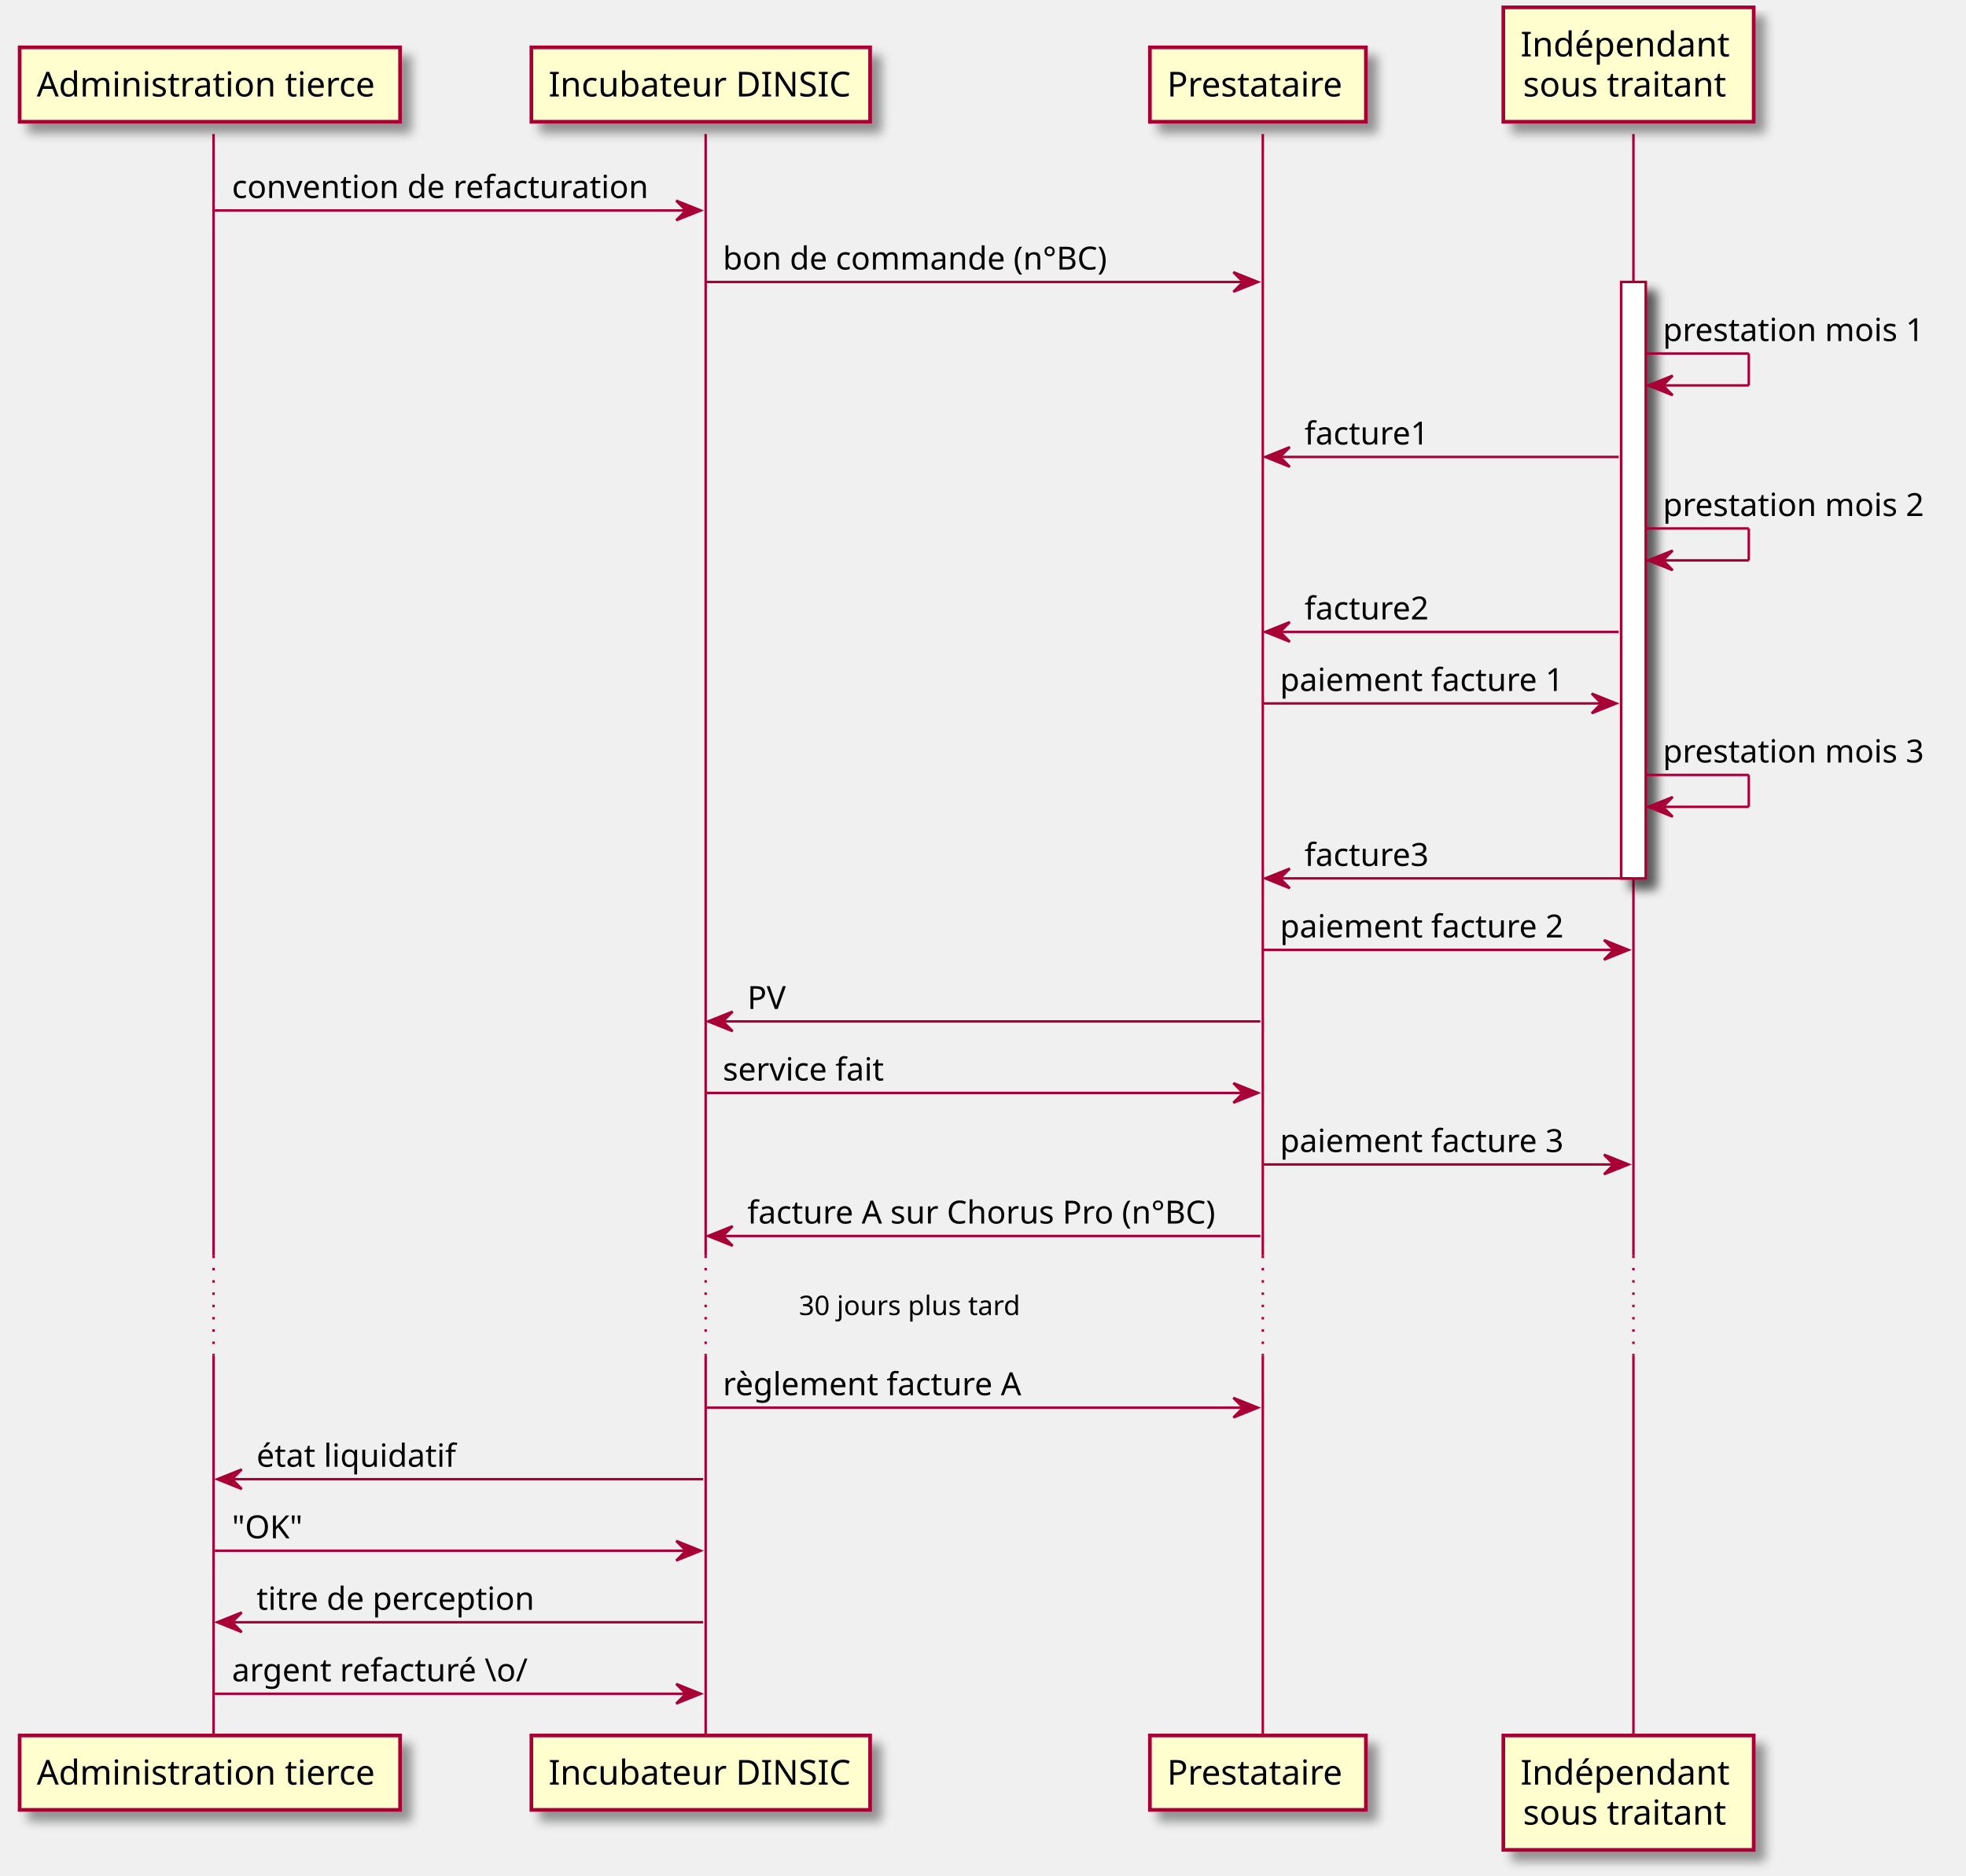
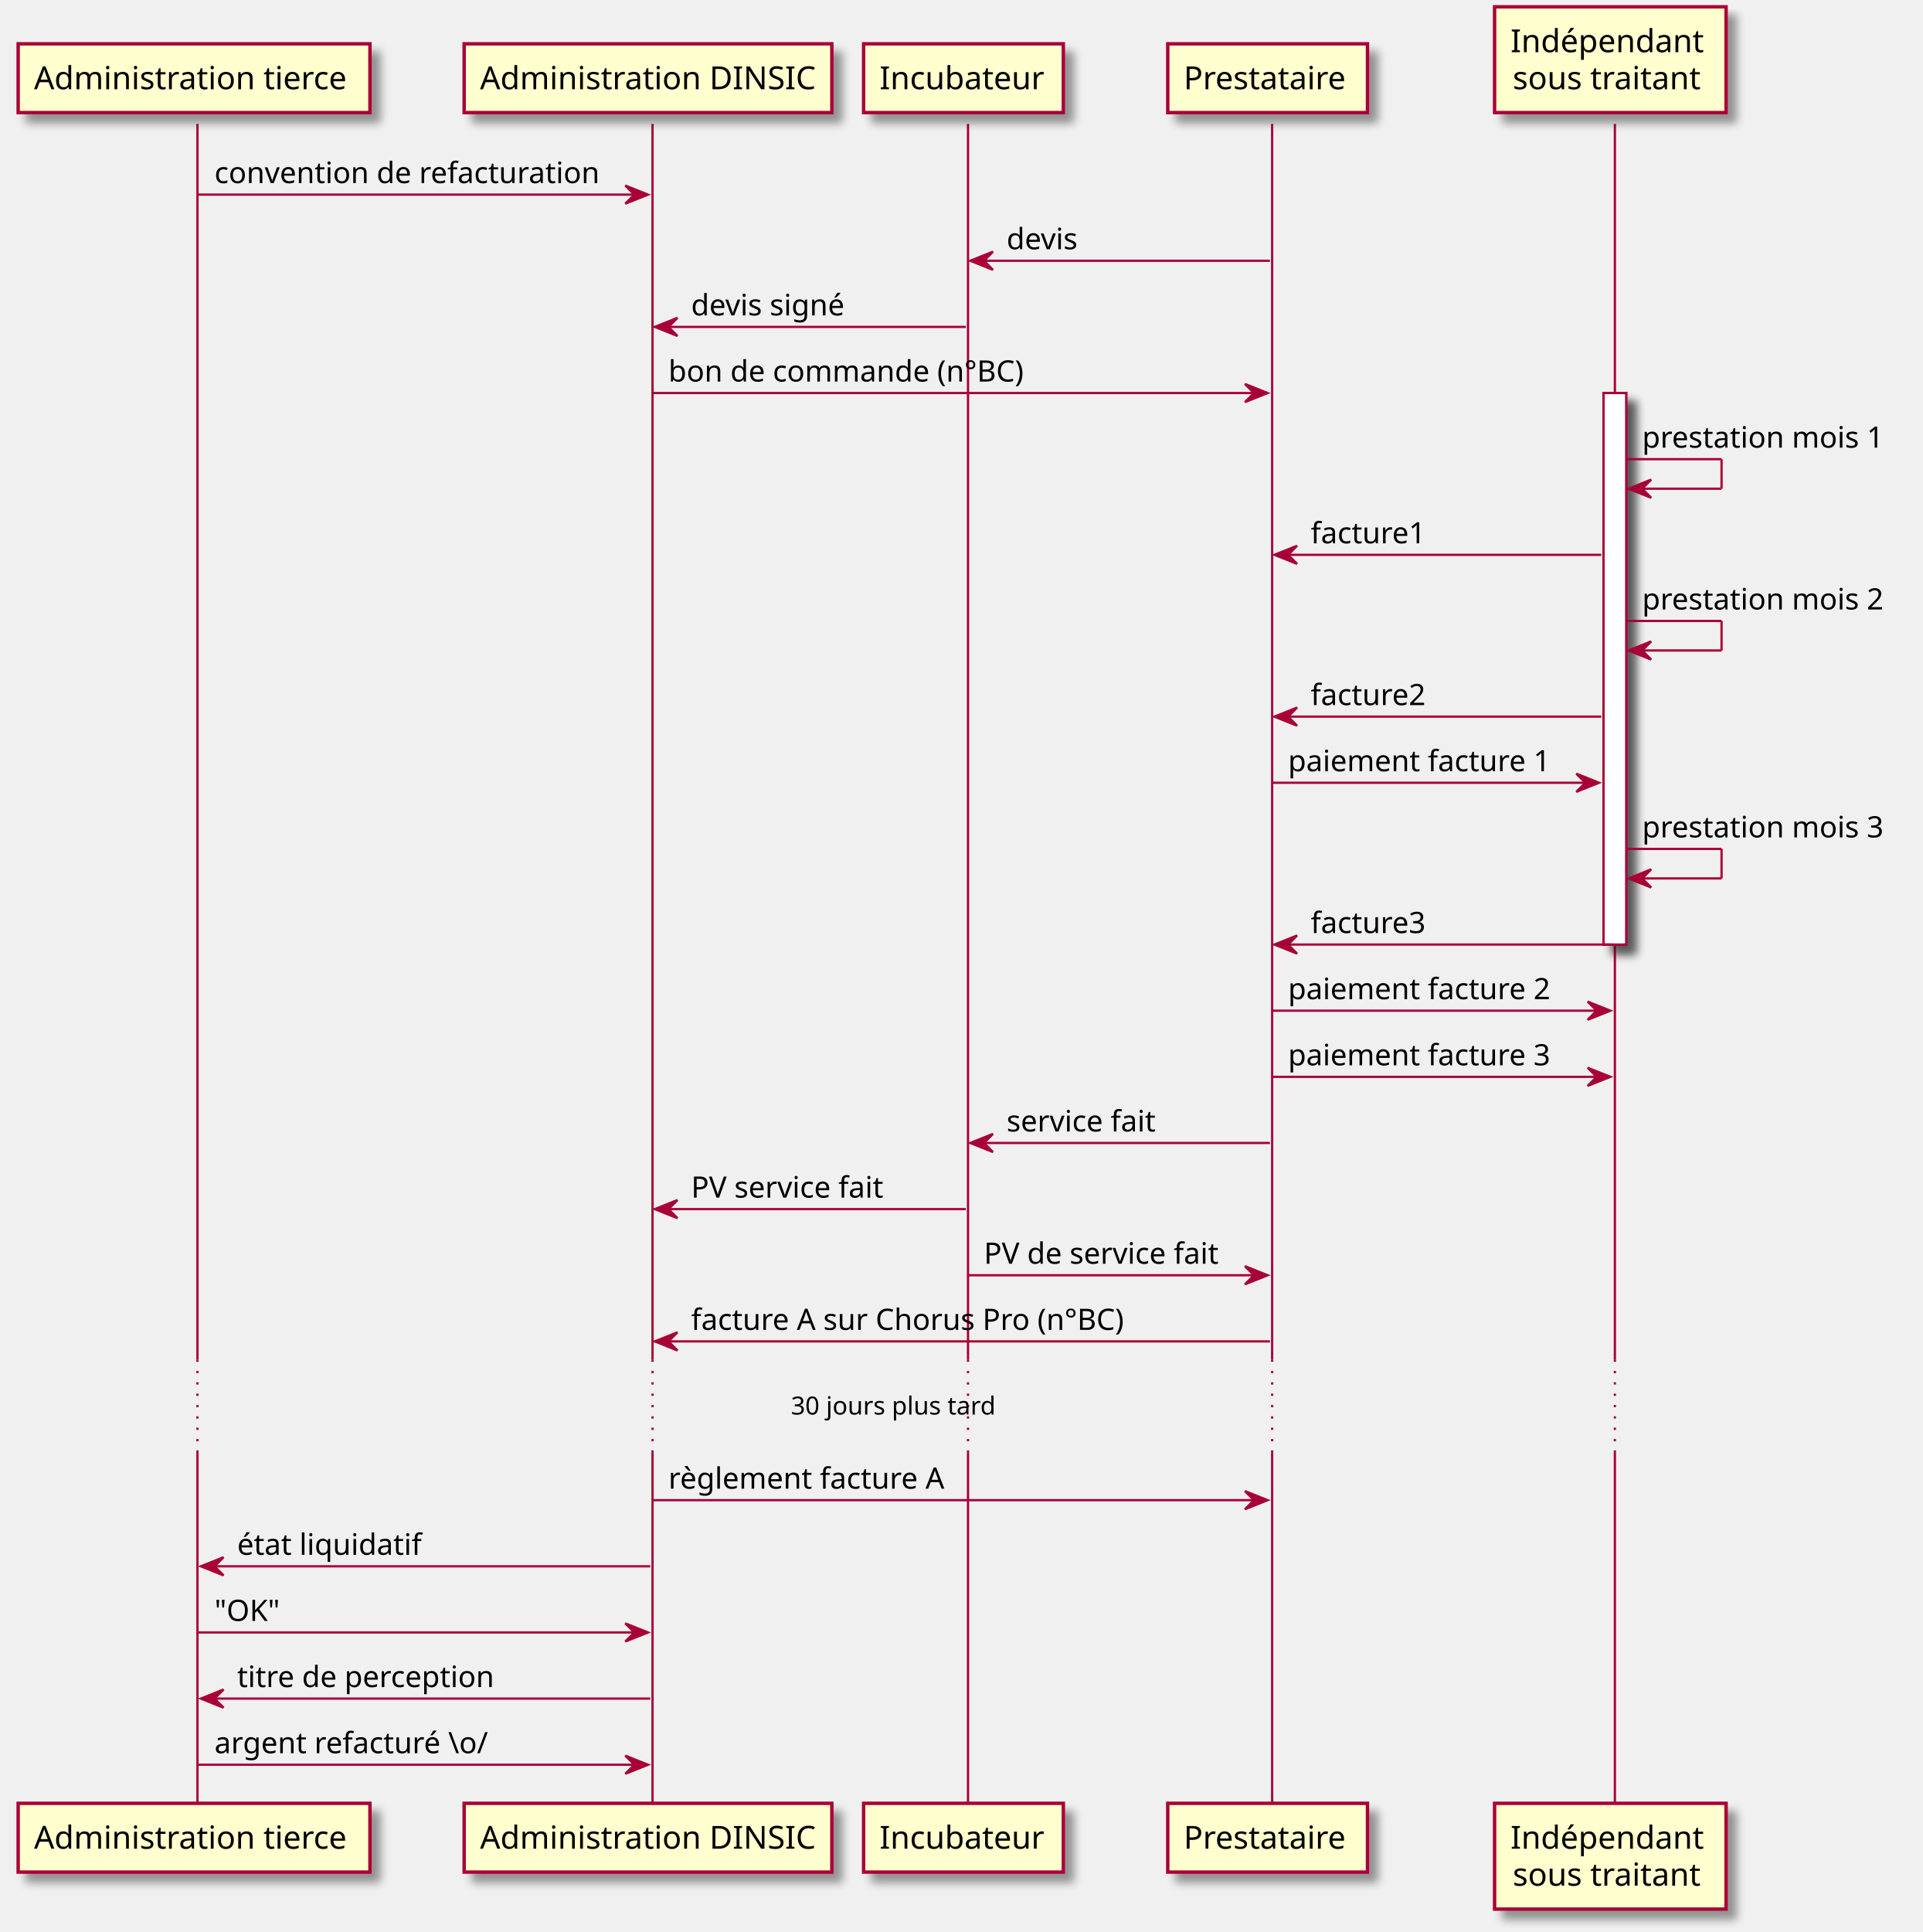
- <svg xmlns="http://www.w3.org/2000/svg" contentScriptType="application/ecmascript" contentStyleType="text/css" height="764px" preserveAspectRatio="none" style="width:801px;height:764px;" version="1.1" viewBox="0 0 801 764" width="801px" zoomAndPan="magnify">
+ <svg xmlns="http://www.w3.org/2000/svg" contentScriptType="application/ecmascript" contentStyleType="text/css" height="851px" preserveAspectRatio="none" style="width:847px;height:851px;" version="1.1" viewBox="0 0 847 851" width="847px" zoomAndPan="magnify">
  <defs>
-     <filter height="300%" id="fkov2kbtibg28" width="300%" x="-1" y="-1">
+     <filter height="300%" id="faomcuj9sqzxn" width="300%" x="-1" y="-1">
      <feGaussianBlur result="blurOut" stdDeviation="2.0" />
      <feColorMatrix in="blurOut" result="blurOut2" type="matrix" values="0 0 0 0 0 0 0 0 0 0 0 0 0 0 0 0 0 0 .4 0" />
      <feOffset dx="4.0" dy="4.0" in="blurOut2" result="blurOut3" />
      <feBlend in="SourceGraphic" in2="blurOut3" mode="normal" />
    </filter>
  </defs>
  <g>
-     <rect fill="#FFFFFF" filter="url(#fkov2kbtibg28)" height="242.93" style="stroke: #A80036; stroke-width: 1.0;" width="10" x="660.5" y="114.859" />
-     <line style="stroke: #A80036; stroke-width: 1.0;" x1="87" x2="87" y1="54.594" y2="511.453" />
-     <line style="stroke: #A80036; stroke-width: 1.0; stroke-dasharray: 1.0,4.0;" x1="87" x2="87" y1="511.453" y2="552.258" />
-     <line style="stroke: #A80036; stroke-width: 1.0;" x1="87" x2="87" y1="552.258" y2="707.922" />
-     <line style="stroke: #A80036; stroke-width: 1.0;" x1="287.5" x2="287.5" y1="54.594" y2="511.453" />
-     <line style="stroke: #A80036; stroke-width: 1.0; stroke-dasharray: 1.0,4.0;" x1="287.5" x2="287.5" y1="511.453" y2="552.258" />
-     <line style="stroke: #A80036; stroke-width: 1.0;" x1="287.5" x2="287.5" y1="552.258" y2="707.922" />
-     <line style="stroke: #A80036; stroke-width: 1.0;" x1="514.5" x2="514.5" y1="54.594" y2="511.453" />
-     <line style="stroke: #A80036; stroke-width: 1.0; stroke-dasharray: 1.0,4.0;" x1="514.5" x2="514.5" y1="511.453" y2="552.258" />
-     <line style="stroke: #A80036; stroke-width: 1.0;" x1="514.5" x2="514.5" y1="552.258" y2="707.922" />
-     <line style="stroke: #A80036; stroke-width: 1.0;" x1="665.5" x2="665.5" y1="54.594" y2="511.453" />
-     <line style="stroke: #A80036; stroke-width: 1.0; stroke-dasharray: 1.0,4.0;" x1="665.5" x2="665.5" y1="511.453" y2="552.258" />
-     <line style="stroke: #A80036; stroke-width: 1.0;" x1="665.5" x2="665.5" y1="552.258" y2="707.922" />
-     <rect fill="#FEFECE" filter="url(#fkov2kbtibg28)" height="30.297" style="stroke: #A80036; stroke-width: 1.5;" width="155" x="8" y="19.297" />
+     <rect fill="#FFFFFF" filter="url(#faomcuj9sqzxn)" height="242.93" style="stroke: #A80036; stroke-width: 1.0;" width="10" x="706.5" y="173.125" />
+     <line style="stroke: #A80036; stroke-width: 1.0;" x1="87" x2="87" y1="54.594" y2="598.852" />
+     <line style="stroke: #A80036; stroke-width: 1.0; stroke-dasharray: 1.0,4.0;" x1="87" x2="87" y1="598.852" y2="639.656" />
+     <line style="stroke: #A80036; stroke-width: 1.0;" x1="87" x2="87" y1="639.656" y2="795.32" />
+     <line style="stroke: #A80036; stroke-width: 1.0;" x1="287.5" x2="287.5" y1="54.594" y2="598.852" />
+     <line style="stroke: #A80036; stroke-width: 1.0; stroke-dasharray: 1.0,4.0;" x1="287.5" x2="287.5" y1="598.852" y2="639.656" />
+     <line style="stroke: #A80036; stroke-width: 1.0;" x1="287.5" x2="287.5" y1="639.656" y2="795.32" />
+     <line style="stroke: #A80036; stroke-width: 1.0;" x1="426.5" x2="426.5" y1="54.594" y2="598.852" />
+     <line style="stroke: #A80036; stroke-width: 1.0; stroke-dasharray: 1.0,4.0;" x1="426.5" x2="426.5" y1="598.852" y2="639.656" />
+     <line style="stroke: #A80036; stroke-width: 1.0;" x1="426.5" x2="426.5" y1="639.656" y2="795.32" />
+     <line style="stroke: #A80036; stroke-width: 1.0;" x1="560.5" x2="560.5" y1="54.594" y2="598.852" />
+     <line style="stroke: #A80036; stroke-width: 1.0; stroke-dasharray: 1.0,4.0;" x1="560.5" x2="560.5" y1="598.852" y2="639.656" />
+     <line style="stroke: #A80036; stroke-width: 1.0;" x1="560.5" x2="560.5" y1="639.656" y2="795.32" />
+     <line style="stroke: #A80036; stroke-width: 1.0;" x1="711.5" x2="711.5" y1="54.594" y2="598.852" />
+     <line style="stroke: #A80036; stroke-width: 1.0; stroke-dasharray: 1.0,4.0;" x1="711.5" x2="711.5" y1="598.852" y2="639.656" />
+     <line style="stroke: #A80036; stroke-width: 1.0;" x1="711.5" x2="711.5" y1="639.656" y2="795.32" />
+     <rect fill="#FEFECE" filter="url(#faomcuj9sqzxn)" height="30.297" style="stroke: #A80036; stroke-width: 1.5;" width="155" x="8" y="19.297" />
    <text fill="#000000" font-family="sans-serif" font-size="14" lengthAdjust="spacingAndGlyphs" textLength="141" x="15" y="39.292">Administration tierce</text>
-     <rect fill="#FEFECE" filter="url(#fkov2kbtibg28)" height="30.297" style="stroke: #A80036; stroke-width: 1.5;" width="155" x="8" y="706.922" />
-     <text fill="#000000" font-family="sans-serif" font-size="14" lengthAdjust="spacingAndGlyphs" textLength="141" x="15" y="726.917">Administration tierce</text>
-     <rect fill="#FEFECE" filter="url(#fkov2kbtibg28)" height="30.297" style="stroke: #A80036; stroke-width: 1.5;" width="138" x="216.5" y="19.297" />
-     <text fill="#000000" font-family="sans-serif" font-size="14" lengthAdjust="spacingAndGlyphs" textLength="124" x="223.5" y="39.292">Incubateur DINSIC</text>
-     <rect fill="#FEFECE" filter="url(#fkov2kbtibg28)" height="30.297" style="stroke: #A80036; stroke-width: 1.5;" width="138" x="216.5" y="706.922" />
-     <text fill="#000000" font-family="sans-serif" font-size="14" lengthAdjust="spacingAndGlyphs" textLength="124" x="223.5" y="726.917">Incubateur DINSIC</text>
-     <rect fill="#FEFECE" filter="url(#fkov2kbtibg28)" height="30.297" style="stroke: #A80036; stroke-width: 1.5;" width="88" x="468.5" y="19.297" />
-     <text fill="#000000" font-family="sans-serif" font-size="14" lengthAdjust="spacingAndGlyphs" textLength="74" x="475.5" y="39.292">Prestataire</text>
-     <rect fill="#FEFECE" filter="url(#fkov2kbtibg28)" height="30.297" style="stroke: #A80036; stroke-width: 1.5;" width="88" x="468.5" y="706.922" />
-     <text fill="#000000" font-family="sans-serif" font-size="14" lengthAdjust="spacingAndGlyphs" textLength="74" x="475.5" y="726.917">Prestataire</text>
-     <rect fill="#FEFECE" filter="url(#fkov2kbtibg28)" height="46.594" style="stroke: #A80036; stroke-width: 1.5;" width="102" x="612.5" y="3" />
-     <text fill="#000000" font-family="sans-serif" font-size="14" lengthAdjust="spacingAndGlyphs" textLength="88" x="619.5" y="22.995">Indépendant</text>
-     <text fill="#000000" font-family="sans-serif" font-size="14" lengthAdjust="spacingAndGlyphs" textLength="86" x="620.5" y="39.292">sous traitant</text>
-     <rect fill="#FEFECE" filter="url(#fkov2kbtibg28)" height="46.594" style="stroke: #A80036; stroke-width: 1.5;" width="102" x="612.5" y="706.922" />
-     <text fill="#000000" font-family="sans-serif" font-size="14" lengthAdjust="spacingAndGlyphs" textLength="88" x="619.5" y="726.917">Indépendant</text>
-     <text fill="#000000" font-family="sans-serif" font-size="14" lengthAdjust="spacingAndGlyphs" textLength="86" x="620.5" y="743.214">sous traitant</text>
-     <rect fill="#FFFFFF" filter="url(#fkov2kbtibg28)" height="242.93" style="stroke: #A80036; stroke-width: 1.0;" width="10" x="660.5" y="114.859" />
+     <rect fill="#FEFECE" filter="url(#faomcuj9sqzxn)" height="30.297" style="stroke: #A80036; stroke-width: 1.5;" width="155" x="8" y="794.32" />
+     <text fill="#000000" font-family="sans-serif" font-size="14" lengthAdjust="spacingAndGlyphs" textLength="141" x="15" y="814.315">Administration tierce</text>
+     <rect fill="#FEFECE" filter="url(#faomcuj9sqzxn)" height="30.297" style="stroke: #A80036; stroke-width: 1.5;" width="162" x="204.5" y="19.297" />
+     <text fill="#000000" font-family="sans-serif" font-size="14" lengthAdjust="spacingAndGlyphs" textLength="148" x="211.5" y="39.292">Administration DINSIC</text>
+     <rect fill="#FEFECE" filter="url(#faomcuj9sqzxn)" height="30.297" style="stroke: #A80036; stroke-width: 1.5;" width="162" x="204.5" y="794.32" />
+     <text fill="#000000" font-family="sans-serif" font-size="14" lengthAdjust="spacingAndGlyphs" textLength="148" x="211.5" y="814.315">Administration DINSIC</text>
+     <rect fill="#FEFECE" filter="url(#faomcuj9sqzxn)" height="30.297" style="stroke: #A80036; stroke-width: 1.5;" width="88" x="380.5" y="19.297" />
+     <text fill="#000000" font-family="sans-serif" font-size="14" lengthAdjust="spacingAndGlyphs" textLength="74" x="387.5" y="39.292">Incubateur</text>
+     <rect fill="#FEFECE" filter="url(#faomcuj9sqzxn)" height="30.297" style="stroke: #A80036; stroke-width: 1.5;" width="88" x="380.5" y="794.32" />
+     <text fill="#000000" font-family="sans-serif" font-size="14" lengthAdjust="spacingAndGlyphs" textLength="74" x="387.5" y="814.315">Incubateur</text>
+     <rect fill="#FEFECE" filter="url(#faomcuj9sqzxn)" height="30.297" style="stroke: #A80036; stroke-width: 1.5;" width="88" x="514.5" y="19.297" />
+     <text fill="#000000" font-family="sans-serif" font-size="14" lengthAdjust="spacingAndGlyphs" textLength="74" x="521.5" y="39.292">Prestataire</text>
+     <rect fill="#FEFECE" filter="url(#faomcuj9sqzxn)" height="30.297" style="stroke: #A80036; stroke-width: 1.5;" width="88" x="514.5" y="794.32" />
+     <text fill="#000000" font-family="sans-serif" font-size="14" lengthAdjust="spacingAndGlyphs" textLength="74" x="521.5" y="814.315">Prestataire</text>
+     <rect fill="#FEFECE" filter="url(#faomcuj9sqzxn)" height="46.594" style="stroke: #A80036; stroke-width: 1.5;" width="102" x="658.5" y="3" />
+     <text fill="#000000" font-family="sans-serif" font-size="14" lengthAdjust="spacingAndGlyphs" textLength="88" x="665.5" y="22.995">Indépendant</text>
+     <text fill="#000000" font-family="sans-serif" font-size="14" lengthAdjust="spacingAndGlyphs" textLength="86" x="666.5" y="39.292">sous traitant</text>
+     <rect fill="#FEFECE" filter="url(#faomcuj9sqzxn)" height="46.594" style="stroke: #A80036; stroke-width: 1.5;" width="102" x="658.5" y="794.32" />
+     <text fill="#000000" font-family="sans-serif" font-size="14" lengthAdjust="spacingAndGlyphs" textLength="88" x="665.5" y="814.315">Indépendant</text>
+     <text fill="#000000" font-family="sans-serif" font-size="14" lengthAdjust="spacingAndGlyphs" textLength="86" x="666.5" y="830.612">sous traitant</text>
+     <rect fill="#FFFFFF" filter="url(#faomcuj9sqzxn)" height="242.93" style="stroke: #A80036; stroke-width: 1.0;" width="10" x="706.5" y="173.125" />
    <polygon fill="#A80036" points="275.5,81.727,285.5,85.727,275.5,89.727,279.5,85.727" style="stroke: #A80036; stroke-width: 1.0;" />
    <line style="stroke: #A80036; stroke-width: 1.0;" x1="87.5" x2="281.5" y1="85.727" y2="85.727" />
    <text fill="#000000" font-family="sans-serif" font-size="13" lengthAdjust="spacingAndGlyphs" textLength="176" x="94.5" y="80.661">convention de refacturation</text>
-     <polygon fill="#A80036" points="502.5,110.859,512.5,114.859,502.5,118.859,506.5,114.859" style="stroke: #A80036; stroke-width: 1.0;" />
-     <line style="stroke: #A80036; stroke-width: 1.0;" x1="287.5" x2="508.5" y1="114.859" y2="114.859" />
-     <text fill="#000000" font-family="sans-serif" font-size="13" lengthAdjust="spacingAndGlyphs" textLength="168" x="294.5" y="109.793">bon de commande (n°BC)</text>
-     <line style="stroke: #A80036; stroke-width: 1.0;" x1="670.5" x2="712.5" y1="143.992" y2="143.992" />
-     <line style="stroke: #A80036; stroke-width: 1.0;" x1="712.5" x2="712.5" y1="143.992" y2="156.992" />
-     <line style="stroke: #A80036; stroke-width: 1.0;" x1="671.5" x2="712.5" y1="156.992" y2="156.992" />
-     <polygon fill="#A80036" points="681.5,152.992,671.5,156.992,681.5,160.992,677.5,156.992" style="stroke: #A80036; stroke-width: 1.0;" />
-     <text fill="#000000" font-family="sans-serif" font-size="13" lengthAdjust="spacingAndGlyphs" textLength="112" x="677.5" y="138.926">prestation mois 1</text>
-     <polygon fill="#A80036" points="525.5,182.125,515.5,186.125,525.5,190.125,521.5,186.125" style="stroke: #A80036; stroke-width: 1.0;" />
-     <line style="stroke: #A80036; stroke-width: 1.0;" x1="519.5" x2="659.5" y1="186.125" y2="186.125" />
-     <text fill="#000000" font-family="sans-serif" font-size="13" lengthAdjust="spacingAndGlyphs" textLength="53" x="531.5" y="181.059">facture1</text>
-     <line style="stroke: #A80036; stroke-width: 1.0;" x1="670.5" x2="712.5" y1="215.258" y2="215.258" />
-     <line style="stroke: #A80036; stroke-width: 1.0;" x1="712.5" x2="712.5" y1="215.258" y2="228.258" />
-     <line style="stroke: #A80036; stroke-width: 1.0;" x1="671.5" x2="712.5" y1="228.258" y2="228.258" />
-     <polygon fill="#A80036" points="681.5,224.258,671.5,228.258,681.5,232.258,677.5,228.258" style="stroke: #A80036; stroke-width: 1.0;" />
-     <text fill="#000000" font-family="sans-serif" font-size="13" lengthAdjust="spacingAndGlyphs" textLength="112" x="677.5" y="210.192">prestation mois 2</text>
-     <polygon fill="#A80036" points="525.5,253.391,515.5,257.391,525.5,261.391,521.5,257.391" style="stroke: #A80036; stroke-width: 1.0;" />
-     <line style="stroke: #A80036; stroke-width: 1.0;" x1="519.5" x2="659.5" y1="257.391" y2="257.391" />
-     <text fill="#000000" font-family="sans-serif" font-size="13" lengthAdjust="spacingAndGlyphs" textLength="53" x="531.5" y="252.325">facture2</text>
-     <polygon fill="#A80036" points="648.5,282.523,658.5,286.523,648.5,290.523,652.5,286.523" style="stroke: #A80036; stroke-width: 1.0;" />
-     <line style="stroke: #A80036; stroke-width: 1.0;" x1="514.5" x2="654.5" y1="286.523" y2="286.523" />
-     <text fill="#000000" font-family="sans-serif" font-size="13" lengthAdjust="spacingAndGlyphs" textLength="122" x="521.5" y="281.457">paiement facture 1</text>
-     <line style="stroke: #A80036; stroke-width: 1.0;" x1="670.5" x2="712.5" y1="315.656" y2="315.656" />
-     <line style="stroke: #A80036; stroke-width: 1.0;" x1="712.5" x2="712.5" y1="315.656" y2="328.656" />
-     <line style="stroke: #A80036; stroke-width: 1.0;" x1="671.5" x2="712.5" y1="328.656" y2="328.656" />
-     <polygon fill="#A80036" points="681.5,324.656,671.5,328.656,681.5,332.656,677.5,328.656" style="stroke: #A80036; stroke-width: 1.0;" />
-     <text fill="#000000" font-family="sans-serif" font-size="13" lengthAdjust="spacingAndGlyphs" textLength="112" x="677.5" y="310.59">prestation mois 3</text>
-     <polygon fill="#A80036" points="525.5,353.789,515.5,357.789,525.5,361.789,521.5,357.789" style="stroke: #A80036; stroke-width: 1.0;" />
-     <line style="stroke: #A80036; stroke-width: 1.0;" x1="519.5" x2="664.5" y1="357.789" y2="357.789" />
-     <text fill="#000000" font-family="sans-serif" font-size="13" lengthAdjust="spacingAndGlyphs" textLength="53" x="531.5" y="352.723">facture3</text>
-     <polygon fill="#A80036" points="653.5,382.922,663.5,386.922,653.5,390.922,657.5,386.922" style="stroke: #A80036; stroke-width: 1.0;" />
-     <line style="stroke: #A80036; stroke-width: 1.0;" x1="514.5" x2="659.5" y1="386.922" y2="386.922" />
-     <text fill="#000000" font-family="sans-serif" font-size="13" lengthAdjust="spacingAndGlyphs" textLength="122" x="521.5" y="381.856">paiement facture 2</text>
-     <polygon fill="#A80036" points="298.5,412.055,288.5,416.055,298.5,420.055,294.5,416.055" style="stroke: #A80036; stroke-width: 1.0;" />
-     <line style="stroke: #A80036; stroke-width: 1.0;" x1="292.5" x2="513.5" y1="416.055" y2="416.055" />
-     <text fill="#000000" font-family="sans-serif" font-size="13" lengthAdjust="spacingAndGlyphs" textLength="17" x="304.5" y="410.989">PV</text>
-     <polygon fill="#A80036" points="502.5,441.188,512.5,445.188,502.5,449.188,506.5,445.188" style="stroke: #A80036; stroke-width: 1.0;" />
-     <line style="stroke: #A80036; stroke-width: 1.0;" x1="287.5" x2="508.5" y1="445.188" y2="445.188" />
-     <text fill="#000000" font-family="sans-serif" font-size="13" lengthAdjust="spacingAndGlyphs" textLength="69" x="294.5" y="440.122">service fait</text>
-     <polygon fill="#A80036" points="653.5,470.32,663.5,474.32,653.5,478.32,657.5,474.32" style="stroke: #A80036; stroke-width: 1.0;" />
-     <line style="stroke: #A80036; stroke-width: 1.0;" x1="514.5" x2="659.5" y1="474.32" y2="474.32" />
-     <text fill="#000000" font-family="sans-serif" font-size="13" lengthAdjust="spacingAndGlyphs" textLength="122" x="521.5" y="469.254">paiement facture 3</text>
-     <polygon fill="#A80036" points="298.5,499.453,288.5,503.453,298.5,507.453,294.5,503.453" style="stroke: #A80036; stroke-width: 1.0;" />
-     <line style="stroke: #A80036; stroke-width: 1.0;" x1="292.5" x2="513.5" y1="503.453" y2="503.453" />
-     <text fill="#000000" font-family="sans-serif" font-size="13" lengthAdjust="spacingAndGlyphs" textLength="203" x="304.5" y="498.387">facture A sur Chorus Pro (n°BC)</text>
-     <text fill="#000000" font-family="sans-serif" font-size="11" lengthAdjust="spacingAndGlyphs" textLength="102" x="325.5" y="535.664">30 jours plus tard</text>
-     <polygon fill="#A80036" points="502.5,569.391,512.5,573.391,502.5,577.391,506.5,573.391" style="stroke: #A80036; stroke-width: 1.0;" />
-     <line style="stroke: #A80036; stroke-width: 1.0;" x1="287.5" x2="508.5" y1="573.391" y2="573.391" />
-     <text fill="#000000" font-family="sans-serif" font-size="13" lengthAdjust="spacingAndGlyphs" textLength="128" x="294.5" y="568.325">règlement facture A</text>
-     <polygon fill="#A80036" points="98.5,598.523,88.5,602.523,98.5,606.523,94.5,602.523" style="stroke: #A80036; stroke-width: 1.0;" />
-     <line style="stroke: #A80036; stroke-width: 1.0;" x1="92.5" x2="286.5" y1="602.523" y2="602.523" />
-     <text fill="#000000" font-family="sans-serif" font-size="13" lengthAdjust="spacingAndGlyphs" textLength="83" x="104.5" y="597.457">état liquidatif</text>
-     <polygon fill="#A80036" points="275.5,627.656,285.5,631.656,275.5,635.656,279.5,631.656" style="stroke: #A80036; stroke-width: 1.0;" />
-     <line style="stroke: #A80036; stroke-width: 1.0;" x1="87.5" x2="281.5" y1="631.656" y2="631.656" />
-     <text fill="#000000" font-family="sans-serif" font-size="13" lengthAdjust="spacingAndGlyphs" textLength="28" x="94.5" y="626.59">"OK"</text>
-     <polygon fill="#A80036" points="98.5,656.789,88.5,660.789,98.5,664.789,94.5,660.789" style="stroke: #A80036; stroke-width: 1.0;" />
-     <line style="stroke: #A80036; stroke-width: 1.0;" x1="92.5" x2="286.5" y1="660.789" y2="660.789" />
-     <text fill="#000000" font-family="sans-serif" font-size="13" lengthAdjust="spacingAndGlyphs" textLength="118" x="104.5" y="655.723">titre de perception</text>
-     <polygon fill="#A80036" points="275.5,685.922,285.5,689.922,275.5,693.922,279.5,689.922" style="stroke: #A80036; stroke-width: 1.0;" />
-     <line style="stroke: #A80036; stroke-width: 1.0;" x1="87.5" x2="281.5" y1="689.922" y2="689.922" />
-     <text fill="#000000" font-family="sans-serif" font-size="13" lengthAdjust="spacingAndGlyphs" textLength="124" x="94.5" y="684.856">argent refacturé \o/</text>
+     <polygon fill="#A80036" points="437.5,110.859,427.5,114.859,437.5,118.859,433.5,114.859" style="stroke: #A80036; stroke-width: 1.0;" />
+     <line style="stroke: #A80036; stroke-width: 1.0;" x1="431.5" x2="559.5" y1="114.859" y2="114.859" />
+     <text fill="#000000" font-family="sans-serif" font-size="13" lengthAdjust="spacingAndGlyphs" textLength="33" x="443.5" y="109.793">devis</text>
+     <polygon fill="#A80036" points="298.5,139.992,288.5,143.992,298.5,147.992,294.5,143.992" style="stroke: #A80036; stroke-width: 1.0;" />
+     <line style="stroke: #A80036; stroke-width: 1.0;" x1="292.5" x2="425.5" y1="143.992" y2="143.992" />
+     <text fill="#000000" font-family="sans-serif" font-size="13" lengthAdjust="spacingAndGlyphs" textLength="71" x="304.5" y="138.926">devis signé</text>
+     <polygon fill="#A80036" points="548.5,169.125,558.5,173.125,548.5,177.125,552.5,173.125" style="stroke: #A80036; stroke-width: 1.0;" />
+     <line style="stroke: #A80036; stroke-width: 1.0;" x1="287.5" x2="554.5" y1="173.125" y2="173.125" />
+     <text fill="#000000" font-family="sans-serif" font-size="13" lengthAdjust="spacingAndGlyphs" textLength="168" x="294.5" y="168.059">bon de commande (n°BC)</text>
+     <line style="stroke: #A80036; stroke-width: 1.0;" x1="716.5" x2="758.5" y1="202.258" y2="202.258" />
+     <line style="stroke: #A80036; stroke-width: 1.0;" x1="758.5" x2="758.5" y1="202.258" y2="215.258" />
+     <line style="stroke: #A80036; stroke-width: 1.0;" x1="717.5" x2="758.5" y1="215.258" y2="215.258" />
+     <polygon fill="#A80036" points="727.5,211.258,717.5,215.258,727.5,219.258,723.5,215.258" style="stroke: #A80036; stroke-width: 1.0;" />
+     <text fill="#000000" font-family="sans-serif" font-size="13" lengthAdjust="spacingAndGlyphs" textLength="112" x="723.5" y="197.192">prestation mois 1</text>
+     <polygon fill="#A80036" points="571.5,240.391,561.5,244.391,571.5,248.391,567.5,244.391" style="stroke: #A80036; stroke-width: 1.0;" />
+     <line style="stroke: #A80036; stroke-width: 1.0;" x1="565.5" x2="705.5" y1="244.391" y2="244.391" />
+     <text fill="#000000" font-family="sans-serif" font-size="13" lengthAdjust="spacingAndGlyphs" textLength="53" x="577.5" y="239.325">facture1</text>
+     <line style="stroke: #A80036; stroke-width: 1.0;" x1="716.5" x2="758.5" y1="273.523" y2="273.523" />
+     <line style="stroke: #A80036; stroke-width: 1.0;" x1="758.5" x2="758.5" y1="273.523" y2="286.523" />
+     <line style="stroke: #A80036; stroke-width: 1.0;" x1="717.5" x2="758.5" y1="286.523" y2="286.523" />
+     <polygon fill="#A80036" points="727.5,282.523,717.5,286.523,727.5,290.523,723.5,286.523" style="stroke: #A80036; stroke-width: 1.0;" />
+     <text fill="#000000" font-family="sans-serif" font-size="13" lengthAdjust="spacingAndGlyphs" textLength="112" x="723.5" y="268.457">prestation mois 2</text>
+     <polygon fill="#A80036" points="571.5,311.656,561.5,315.656,571.5,319.656,567.5,315.656" style="stroke: #A80036; stroke-width: 1.0;" />
+     <line style="stroke: #A80036; stroke-width: 1.0;" x1="565.5" x2="705.5" y1="315.656" y2="315.656" />
+     <text fill="#000000" font-family="sans-serif" font-size="13" lengthAdjust="spacingAndGlyphs" textLength="53" x="577.5" y="310.59">facture2</text>
+     <polygon fill="#A80036" points="694.5,340.789,704.5,344.789,694.5,348.789,698.5,344.789" style="stroke: #A80036; stroke-width: 1.0;" />
+     <line style="stroke: #A80036; stroke-width: 1.0;" x1="560.5" x2="700.5" y1="344.789" y2="344.789" />
+     <text fill="#000000" font-family="sans-serif" font-size="13" lengthAdjust="spacingAndGlyphs" textLength="122" x="567.5" y="339.723">paiement facture 1</text>
+     <line style="stroke: #A80036; stroke-width: 1.0;" x1="716.5" x2="758.5" y1="373.922" y2="373.922" />
+     <line style="stroke: #A80036; stroke-width: 1.0;" x1="758.5" x2="758.5" y1="373.922" y2="386.922" />
+     <line style="stroke: #A80036; stroke-width: 1.0;" x1="717.5" x2="758.5" y1="386.922" y2="386.922" />
+     <polygon fill="#A80036" points="727.5,382.922,717.5,386.922,727.5,390.922,723.5,386.922" style="stroke: #A80036; stroke-width: 1.0;" />
+     <text fill="#000000" font-family="sans-serif" font-size="13" lengthAdjust="spacingAndGlyphs" textLength="112" x="723.5" y="368.856">prestation mois 3</text>
+     <polygon fill="#A80036" points="571.5,412.055,561.5,416.055,571.5,420.055,567.5,416.055" style="stroke: #A80036; stroke-width: 1.0;" />
+     <line style="stroke: #A80036; stroke-width: 1.0;" x1="565.5" x2="710.5" y1="416.055" y2="416.055" />
+     <text fill="#000000" font-family="sans-serif" font-size="13" lengthAdjust="spacingAndGlyphs" textLength="53" x="577.5" y="410.989">facture3</text>
+     <polygon fill="#A80036" points="699.5,441.188,709.5,445.188,699.5,449.188,703.5,445.188" style="stroke: #A80036; stroke-width: 1.0;" />
+     <line style="stroke: #A80036; stroke-width: 1.0;" x1="560.5" x2="705.5" y1="445.188" y2="445.188" />
+     <text fill="#000000" font-family="sans-serif" font-size="13" lengthAdjust="spacingAndGlyphs" textLength="122" x="567.5" y="440.122">paiement facture 2</text>
+     <polygon fill="#A80036" points="699.5,470.32,709.5,474.32,699.5,478.32,703.5,474.32" style="stroke: #A80036; stroke-width: 1.0;" />
+     <line style="stroke: #A80036; stroke-width: 1.0;" x1="560.5" x2="705.5" y1="474.32" y2="474.32" />
+     <text fill="#000000" font-family="sans-serif" font-size="13" lengthAdjust="spacingAndGlyphs" textLength="122" x="567.5" y="469.254">paiement facture 3</text>
+     <polygon fill="#A80036" points="437.5,499.453,427.5,503.453,437.5,507.453,433.5,503.453" style="stroke: #A80036; stroke-width: 1.0;" />
+     <line style="stroke: #A80036; stroke-width: 1.0;" x1="431.5" x2="559.5" y1="503.453" y2="503.453" />
+     <text fill="#000000" font-family="sans-serif" font-size="13" lengthAdjust="spacingAndGlyphs" textLength="69" x="443.5" y="498.387">service fait</text>
+     <polygon fill="#A80036" points="298.5,528.586,288.5,532.586,298.5,536.586,294.5,532.586" style="stroke: #A80036; stroke-width: 1.0;" />
+     <line style="stroke: #A80036; stroke-width: 1.0;" x1="292.5" x2="425.5" y1="532.586" y2="532.586" />
+     <text fill="#000000" font-family="sans-serif" font-size="13" lengthAdjust="spacingAndGlyphs" textLength="90" x="304.5" y="527.52">PV service fait</text>
+     <polygon fill="#A80036" points="548.5,557.719,558.5,561.719,548.5,565.719,552.5,561.719" style="stroke: #A80036; stroke-width: 1.0;" />
+     <line style="stroke: #A80036; stroke-width: 1.0;" x1="426.5" x2="554.5" y1="561.719" y2="561.719" />
+     <text fill="#000000" font-family="sans-serif" font-size="13" lengthAdjust="spacingAndGlyphs" textLength="110" x="433.5" y="556.653">PV de service fait</text>
+     <polygon fill="#A80036" points="298.5,586.852,288.5,590.852,298.5,594.852,294.5,590.852" style="stroke: #A80036; stroke-width: 1.0;" />
+     <line style="stroke: #A80036; stroke-width: 1.0;" x1="292.5" x2="559.5" y1="590.852" y2="590.852" />
+     <text fill="#000000" font-family="sans-serif" font-size="13" lengthAdjust="spacingAndGlyphs" textLength="203" x="304.5" y="585.786">facture A sur Chorus Pro (n°BC)</text>
+     <text fill="#000000" font-family="sans-serif" font-size="11" lengthAdjust="spacingAndGlyphs" textLength="102" x="348.5" y="623.062">30 jours plus tard</text>
+     <polygon fill="#A80036" points="548.5,656.789,558.5,660.789,548.5,664.789,552.5,660.789" style="stroke: #A80036; stroke-width: 1.0;" />
+     <line style="stroke: #A80036; stroke-width: 1.0;" x1="287.5" x2="554.5" y1="660.789" y2="660.789" />
+     <text fill="#000000" font-family="sans-serif" font-size="13" lengthAdjust="spacingAndGlyphs" textLength="128" x="294.5" y="655.723">règlement facture A</text>
+     <polygon fill="#A80036" points="98.5,685.922,88.5,689.922,98.5,693.922,94.5,689.922" style="stroke: #A80036; stroke-width: 1.0;" />
+     <line style="stroke: #A80036; stroke-width: 1.0;" x1="92.5" x2="286.5" y1="689.922" y2="689.922" />
+     <text fill="#000000" font-family="sans-serif" font-size="13" lengthAdjust="spacingAndGlyphs" textLength="83" x="104.5" y="684.856">état liquidatif</text>
+     <polygon fill="#A80036" points="275.5,715.055,285.5,719.055,275.5,723.055,279.5,719.055" style="stroke: #A80036; stroke-width: 1.0;" />
+     <line style="stroke: #A80036; stroke-width: 1.0;" x1="87.5" x2="281.5" y1="719.055" y2="719.055" />
+     <text fill="#000000" font-family="sans-serif" font-size="13" lengthAdjust="spacingAndGlyphs" textLength="28" x="94.5" y="713.989">"OK"</text>
+     <polygon fill="#A80036" points="98.5,744.188,88.5,748.188,98.5,752.188,94.5,748.188" style="stroke: #A80036; stroke-width: 1.0;" />
+     <line style="stroke: #A80036; stroke-width: 1.0;" x1="92.5" x2="286.5" y1="748.188" y2="748.188" />
+     <text fill="#000000" font-family="sans-serif" font-size="13" lengthAdjust="spacingAndGlyphs" textLength="118" x="104.5" y="743.122">titre de perception</text>
+     <polygon fill="#A80036" points="275.5,773.32,285.5,777.32,275.5,781.32,279.5,777.32" style="stroke: #A80036; stroke-width: 1.0;" />
+     <line style="stroke: #A80036; stroke-width: 1.0;" x1="87.5" x2="281.5" y1="777.32" y2="777.32" />
+     <text fill="#000000" font-family="sans-serif" font-size="13" lengthAdjust="spacingAndGlyphs" textLength="124" x="94.5" y="772.254">argent refacturé \o/</text>
  </g>
</svg>
